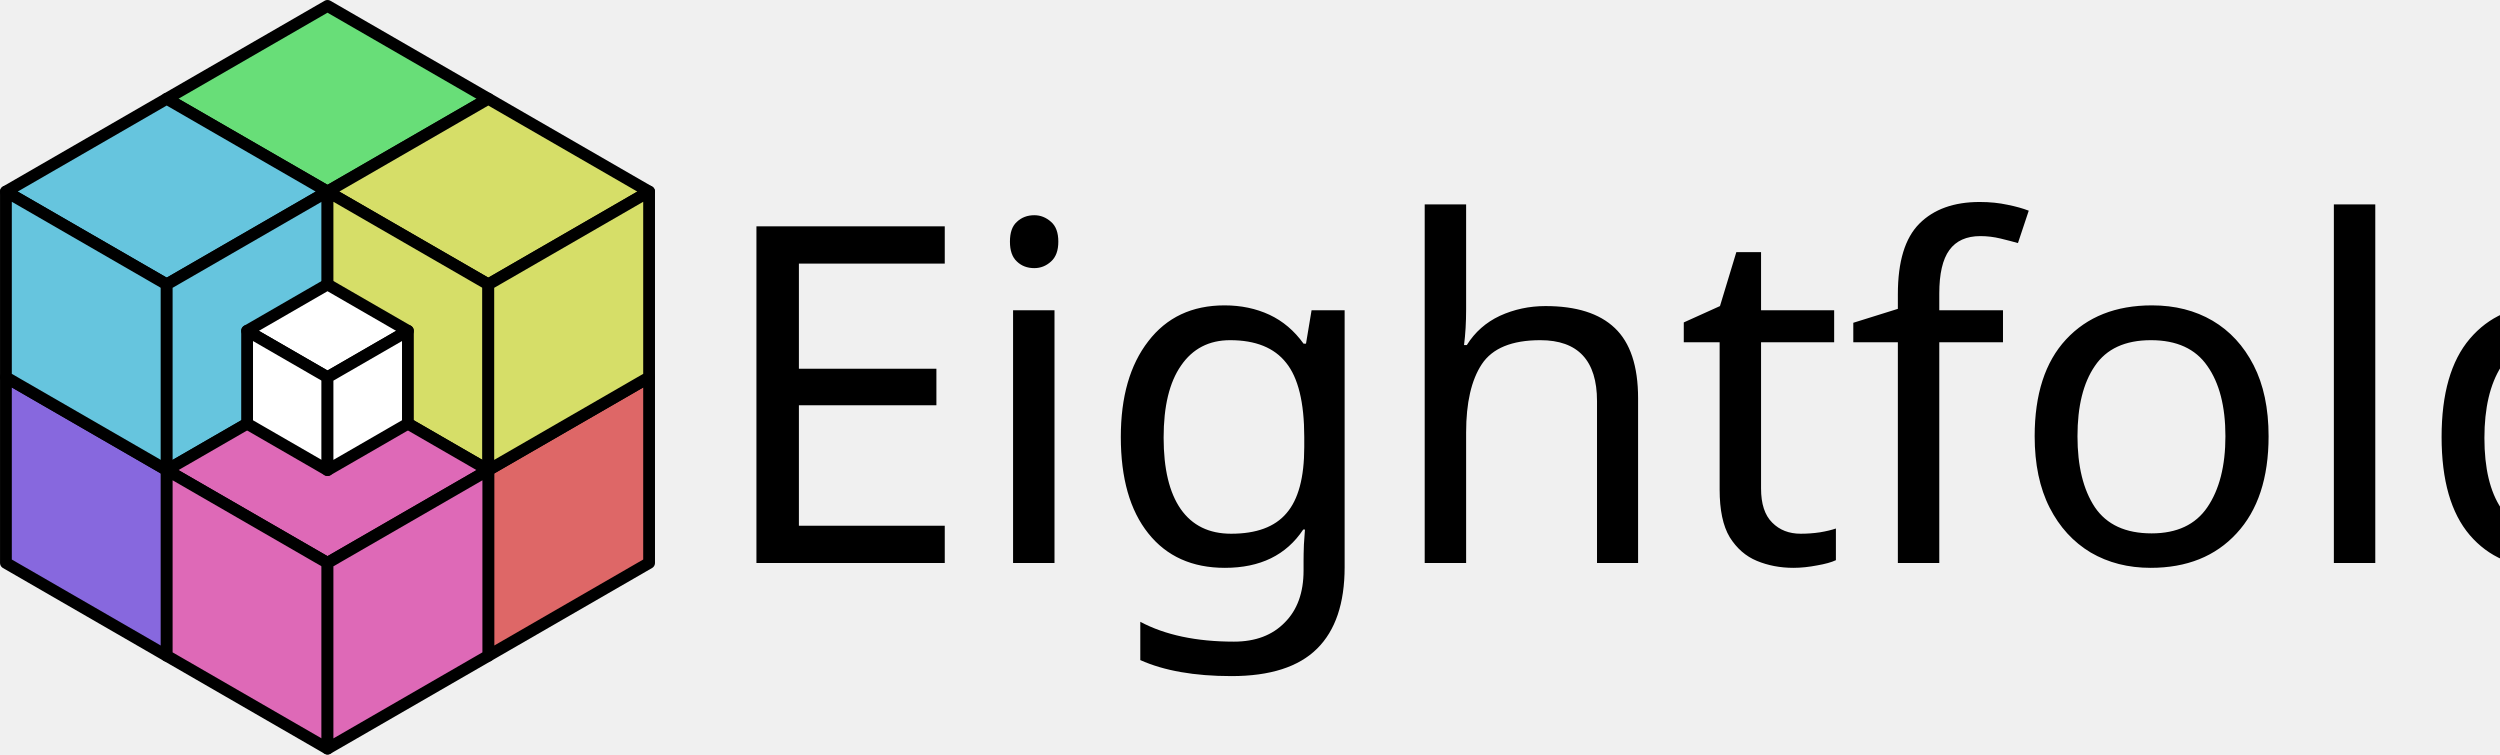
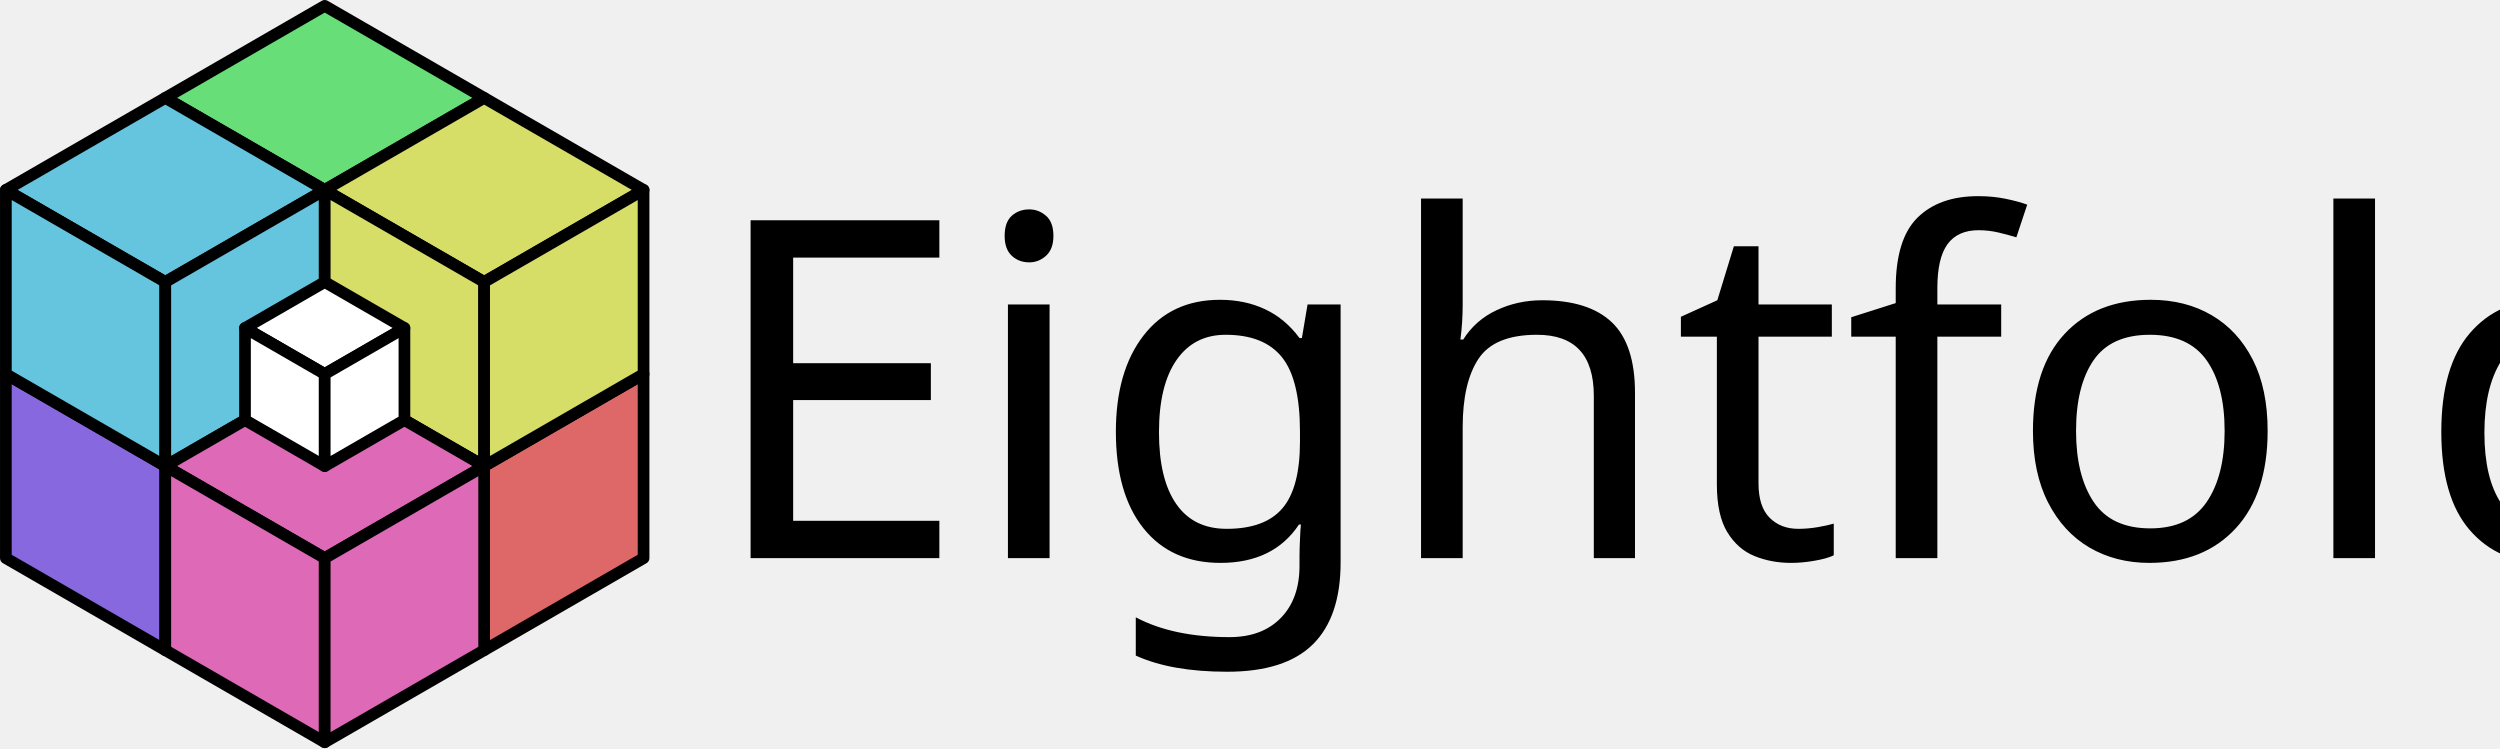
- <svg xmlns="http://www.w3.org/2000/svg" width="424.118" height="128" viewBox="0 0 112.215 33.867" version="1.1" id="svg19286" xml:space="preserve">
+ <svg xmlns="http://www.w3.org/2000/svg" width="427.758" height="128" viewBox="0 0 427.758 128" version="1.1" id="svg19286" xml:space="preserve">
  <defs id="defs19283" />
  <g id="layer1">
-     <g id="g10904" style="stroke:#000000;stroke-width:0.381;stroke-linecap:round;stroke-linejoin:round;stroke-miterlimit:1;stroke-dasharray:none;stroke-dashoffset:0;stroke-opacity:1;paint-order:normal" transform="matrix(1.389047,0,0,1.389047,-29.74931,-10.84759)">
+     <g id="g10904" style="stroke:#000000;stroke-width:0.381;stroke-linecap:round;stroke-linejoin:round;stroke-miterlimit:1;stroke-dasharray:none;stroke-dashoffset:0;stroke-opacity:1;paint-order:normal" transform="matrix(5.24994,0,0,5.24994,-112.4383,-40.99876)">
      <path style="fill:#8768de;fill-opacity:1;stroke:#000000;stroke-width:0.381;stroke-linecap:round;stroke-linejoin:round;stroke-miterlimit:1;stroke-dasharray:none;stroke-dashoffset:0;stroke-opacity:1;paint-order:normal" d="m 21.608,26 5.196,3 v -6 l -5.196,-3 z" id="path9329" />
      <path style="fill:#68de78;fill-opacity:1;stroke:#000000;stroke-width:0.381;stroke-linecap:round;stroke-linejoin:round;stroke-miterlimit:1;stroke-dasharray:none;stroke-dashoffset:0;stroke-opacity:1;paint-order:normal" d="M 26.804,11 32,8 37.196,11 32,14 Z" id="path9335" />
      <path style="fill:#de6767;fill-opacity:1;stroke:#000000;stroke-width:0.381;stroke-linecap:round;stroke-linejoin:round;stroke-miterlimit:1;stroke-dasharray:none;stroke-dashoffset:0;stroke-opacity:1;paint-order:normal" d="m 42.392,26 -10e-7,-6 -5.196,3 v 6 z" id="path9341" />
      <g id="g9416" style="fill:#66c5de;fill-opacity:1;stroke:#000000;stroke-width:0.381;stroke-linecap:round;stroke-linejoin:round;stroke-miterlimit:1;stroke-dasharray:none;stroke-dashoffset:0;stroke-opacity:1;paint-order:normal">
        <path style="fill:#66c5de;fill-opacity:1;stroke:#000000;stroke-width:0.381;stroke-linecap:round;stroke-linejoin:round;stroke-miterlimit:1;stroke-dasharray:none;stroke-dashoffset:0;stroke-opacity:1;paint-order:normal" d="M 21.608,14 26.804,11 32,14 26.804,17 Z" id="path9333" />
        <path style="fill:#66c5de;fill-opacity:1;stroke:#000000;stroke-width:0.381;stroke-linecap:round;stroke-linejoin:round;stroke-miterlimit:1;stroke-dasharray:none;stroke-dashoffset:0;stroke-opacity:1;paint-order:normal" d="m 21.608,20 v -6 l 5.196,3 v 6 z" id="path9331" />
        <path style="fill:#66c5de;fill-opacity:1;stroke:#000000;stroke-width:0.381;stroke-linecap:round;stroke-linejoin:round;stroke-miterlimit:1;stroke-dasharray:none;stroke-dashoffset:0;stroke-opacity:1;paint-order:normal" d="M 26.804,23 32,20 v -6 l -5.196,3 z" id="path9345" />
      </g>
      <g id="g9421" style="fill:#d6de68;fill-opacity:1;stroke:#000000;stroke-width:0.381;stroke-linecap:round;stroke-linejoin:round;stroke-miterlimit:1;stroke-dasharray:none;stroke-dashoffset:0;stroke-opacity:1;paint-order:normal">
        <path style="fill:#d6de68;fill-opacity:1;stroke:#000000;stroke-width:0.381;stroke-linecap:round;stroke-linejoin:round;stroke-miterlimit:1;stroke-dasharray:none;stroke-dashoffset:0;stroke-opacity:1;paint-order:normal" d="M 42.392,14 37.196,11 32,14 l 5.196,3 z" id="path9337" />
        <path style="fill:#d6de68;fill-opacity:1;stroke:#000000;stroke-width:0.381;stroke-linecap:round;stroke-linejoin:round;stroke-miterlimit:1;stroke-dasharray:none;stroke-dashoffset:0;stroke-opacity:1;paint-order:normal" d="M 37.196,23 32,20 v -6 0 l 5.196,3 z" id="path9347" />
        <path style="fill:#d6de68;fill-opacity:1;stroke:#000000;stroke-width:0.381;stroke-linecap:round;stroke-linejoin:round;stroke-miterlimit:1;stroke-dasharray:none;stroke-dashoffset:0;stroke-opacity:1;paint-order:normal" d="m 42.392,20 v -6 l -5.196,3 1e-6,6 z" id="path9343" />
      </g>
      <g id="g9426" style="fill:#de69b7;fill-opacity:1;stroke:#000000;stroke-width:0.381;stroke-linecap:round;stroke-linejoin:round;stroke-miterlimit:1;stroke-dasharray:none;stroke-dashoffset:0;stroke-opacity:1;paint-order:normal">
        <path style="fill:#de69b7;fill-opacity:1;stroke:#000000;stroke-width:0.381;stroke-linecap:round;stroke-linejoin:round;stroke-miterlimit:1;stroke-dasharray:none;stroke-dashoffset:0;stroke-opacity:1;paint-order:normal" d="M 32,26 26.804,23 32,20 l 5.196,3 z" id="path9349" />
        <path style="fill:#de69b7;fill-opacity:1;stroke:#000000;stroke-width:0.381;stroke-linecap:round;stroke-linejoin:round;stroke-miterlimit:1;stroke-dasharray:none;stroke-dashoffset:0;stroke-opacity:1;paint-order:normal" d="M 32,32 26.804,29 V 23 L 32,26 Z" id="path9327" />
        <path style="fill:#de69b7;fill-opacity:1;stroke:#000000;stroke-width:0.381;stroke-linecap:round;stroke-linejoin:round;stroke-miterlimit:1;stroke-dasharray:none;stroke-dashoffset:0;stroke-opacity:1;paint-order:normal" d="m 32,32 v -6 l 5.196,-3 -1e-6,6 z" id="path9339" />
      </g>
      <g id="g9431" transform="translate(4.3642225e-7,1.4175778e-5)" style="fill:#ffffff;fill-opacity:1;stroke:#000000;stroke-width:0.381;stroke-linecap:round;stroke-linejoin:round;stroke-miterlimit:1;stroke-dasharray:none;stroke-dashoffset:0;stroke-opacity:1;paint-order:normal">
        <path style="fill:#ffffff;fill-opacity:1;stroke:#000000;stroke-width:0.381;stroke-linecap:round;stroke-linejoin:round;stroke-miterlimit:1;stroke-dasharray:none;stroke-dashoffset:0;stroke-opacity:1;paint-order:normal" d="M 34.598,18.5 32,17 29.402,18.5 32,20 Z" id="path9355" />
        <path style="fill:#ffffff;fill-opacity:1;stroke:#000000;stroke-width:0.381;stroke-linecap:round;stroke-linejoin:round;stroke-miterlimit:1;stroke-dasharray:none;stroke-dashoffset:0;stroke-opacity:1;paint-order:normal" d="m 29.402,18.5 v 3 L 32,23 32,20 Z" id="path9357" />
        <path style="fill:#ffffff;fill-opacity:1;stroke:#000000;stroke-width:0.381;stroke-linecap:round;stroke-linejoin:round;stroke-miterlimit:1;stroke-dasharray:none;stroke-dashoffset:0;stroke-opacity:1;paint-order:normal" d="m 32,23 v -3 l 2.598,-1.5 v 3 z" id="path9353" />
      </g>
    </g>
-     <text xml:space="preserve" style="font-style:normal;font-variant:normal;font-weight:normal;font-stretch:normal;font-size:21.167px;font-family:CirrusCumulus;-inkscape-font-specification:CirrusCumulus;stroke-width:0.265;stroke-linecap:round;stroke-linejoin:round" x="31.908" y="25.268" id="text1847">
-       <tspan style="font-style:normal;font-variant:normal;font-weight:normal;font-stretch:normal;font-size:21.167px;font-family:CirrusCumulus;-inkscape-font-specification:CirrusCumulus;font-variant-ligatures:normal;font-variant-caps:normal;font-variant-numeric:normal;font-variant-east-asian:normal;stroke-width:0.265" x="31.908" y="25.268" id="tspan1849">Eightfold</tspan>
+     <text xml:space="preserve" style="font-style:normal;font-variant:normal;font-weight:normal;font-stretch:normal;font-size:80.966px;font-family:CirrusCumulus;-inkscape-font-specification:CirrusCumulus;stroke-width:1.012;stroke-linecap:round;stroke-linejoin:round" x="120.572" y="95.5" id="text1847">
+       <tspan style="font-style:normal;font-variant:normal;font-weight:normal;font-stretch:normal;font-size:80.966px;font-family:CirrusCumulus;-inkscape-font-specification:CirrusCumulus;font-variant-ligatures:normal;font-variant-caps:normal;font-variant-numeric:normal;font-variant-east-asian:normal;stroke-width:1.012" x="120.572" y="95.5" id="tspan1849">Eightfold</tspan>
    </text>
  </g>
</svg>
